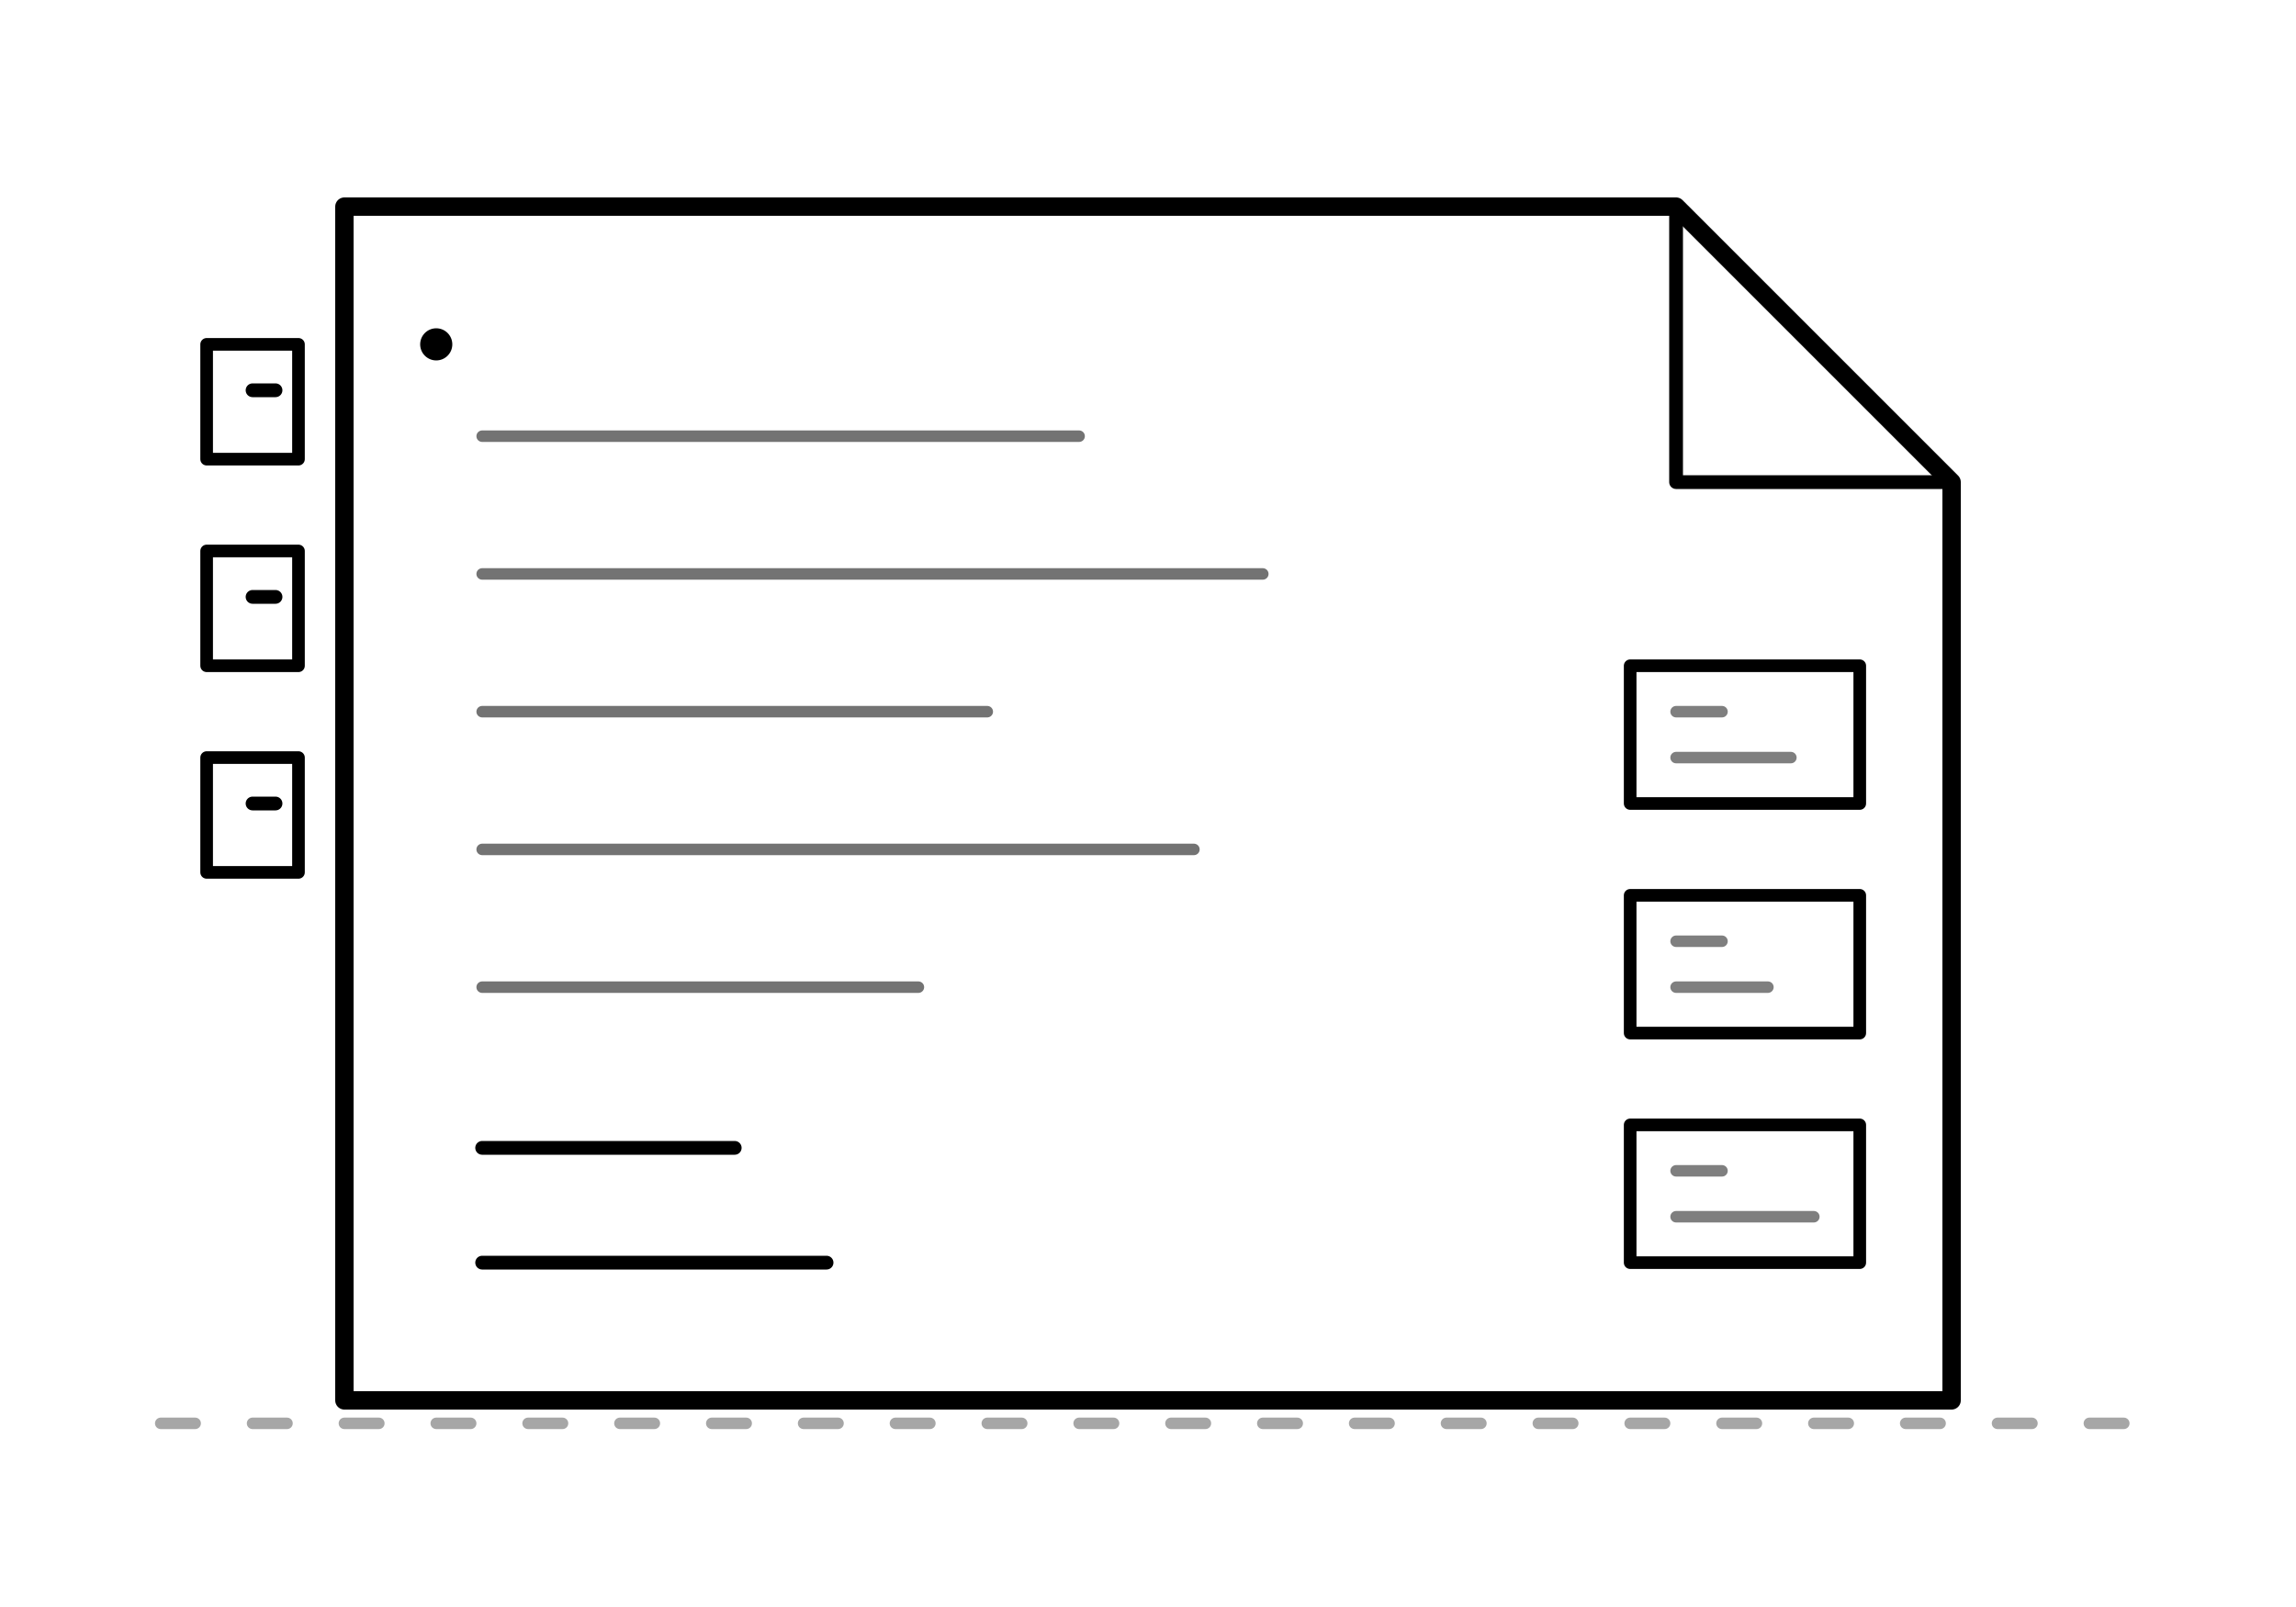
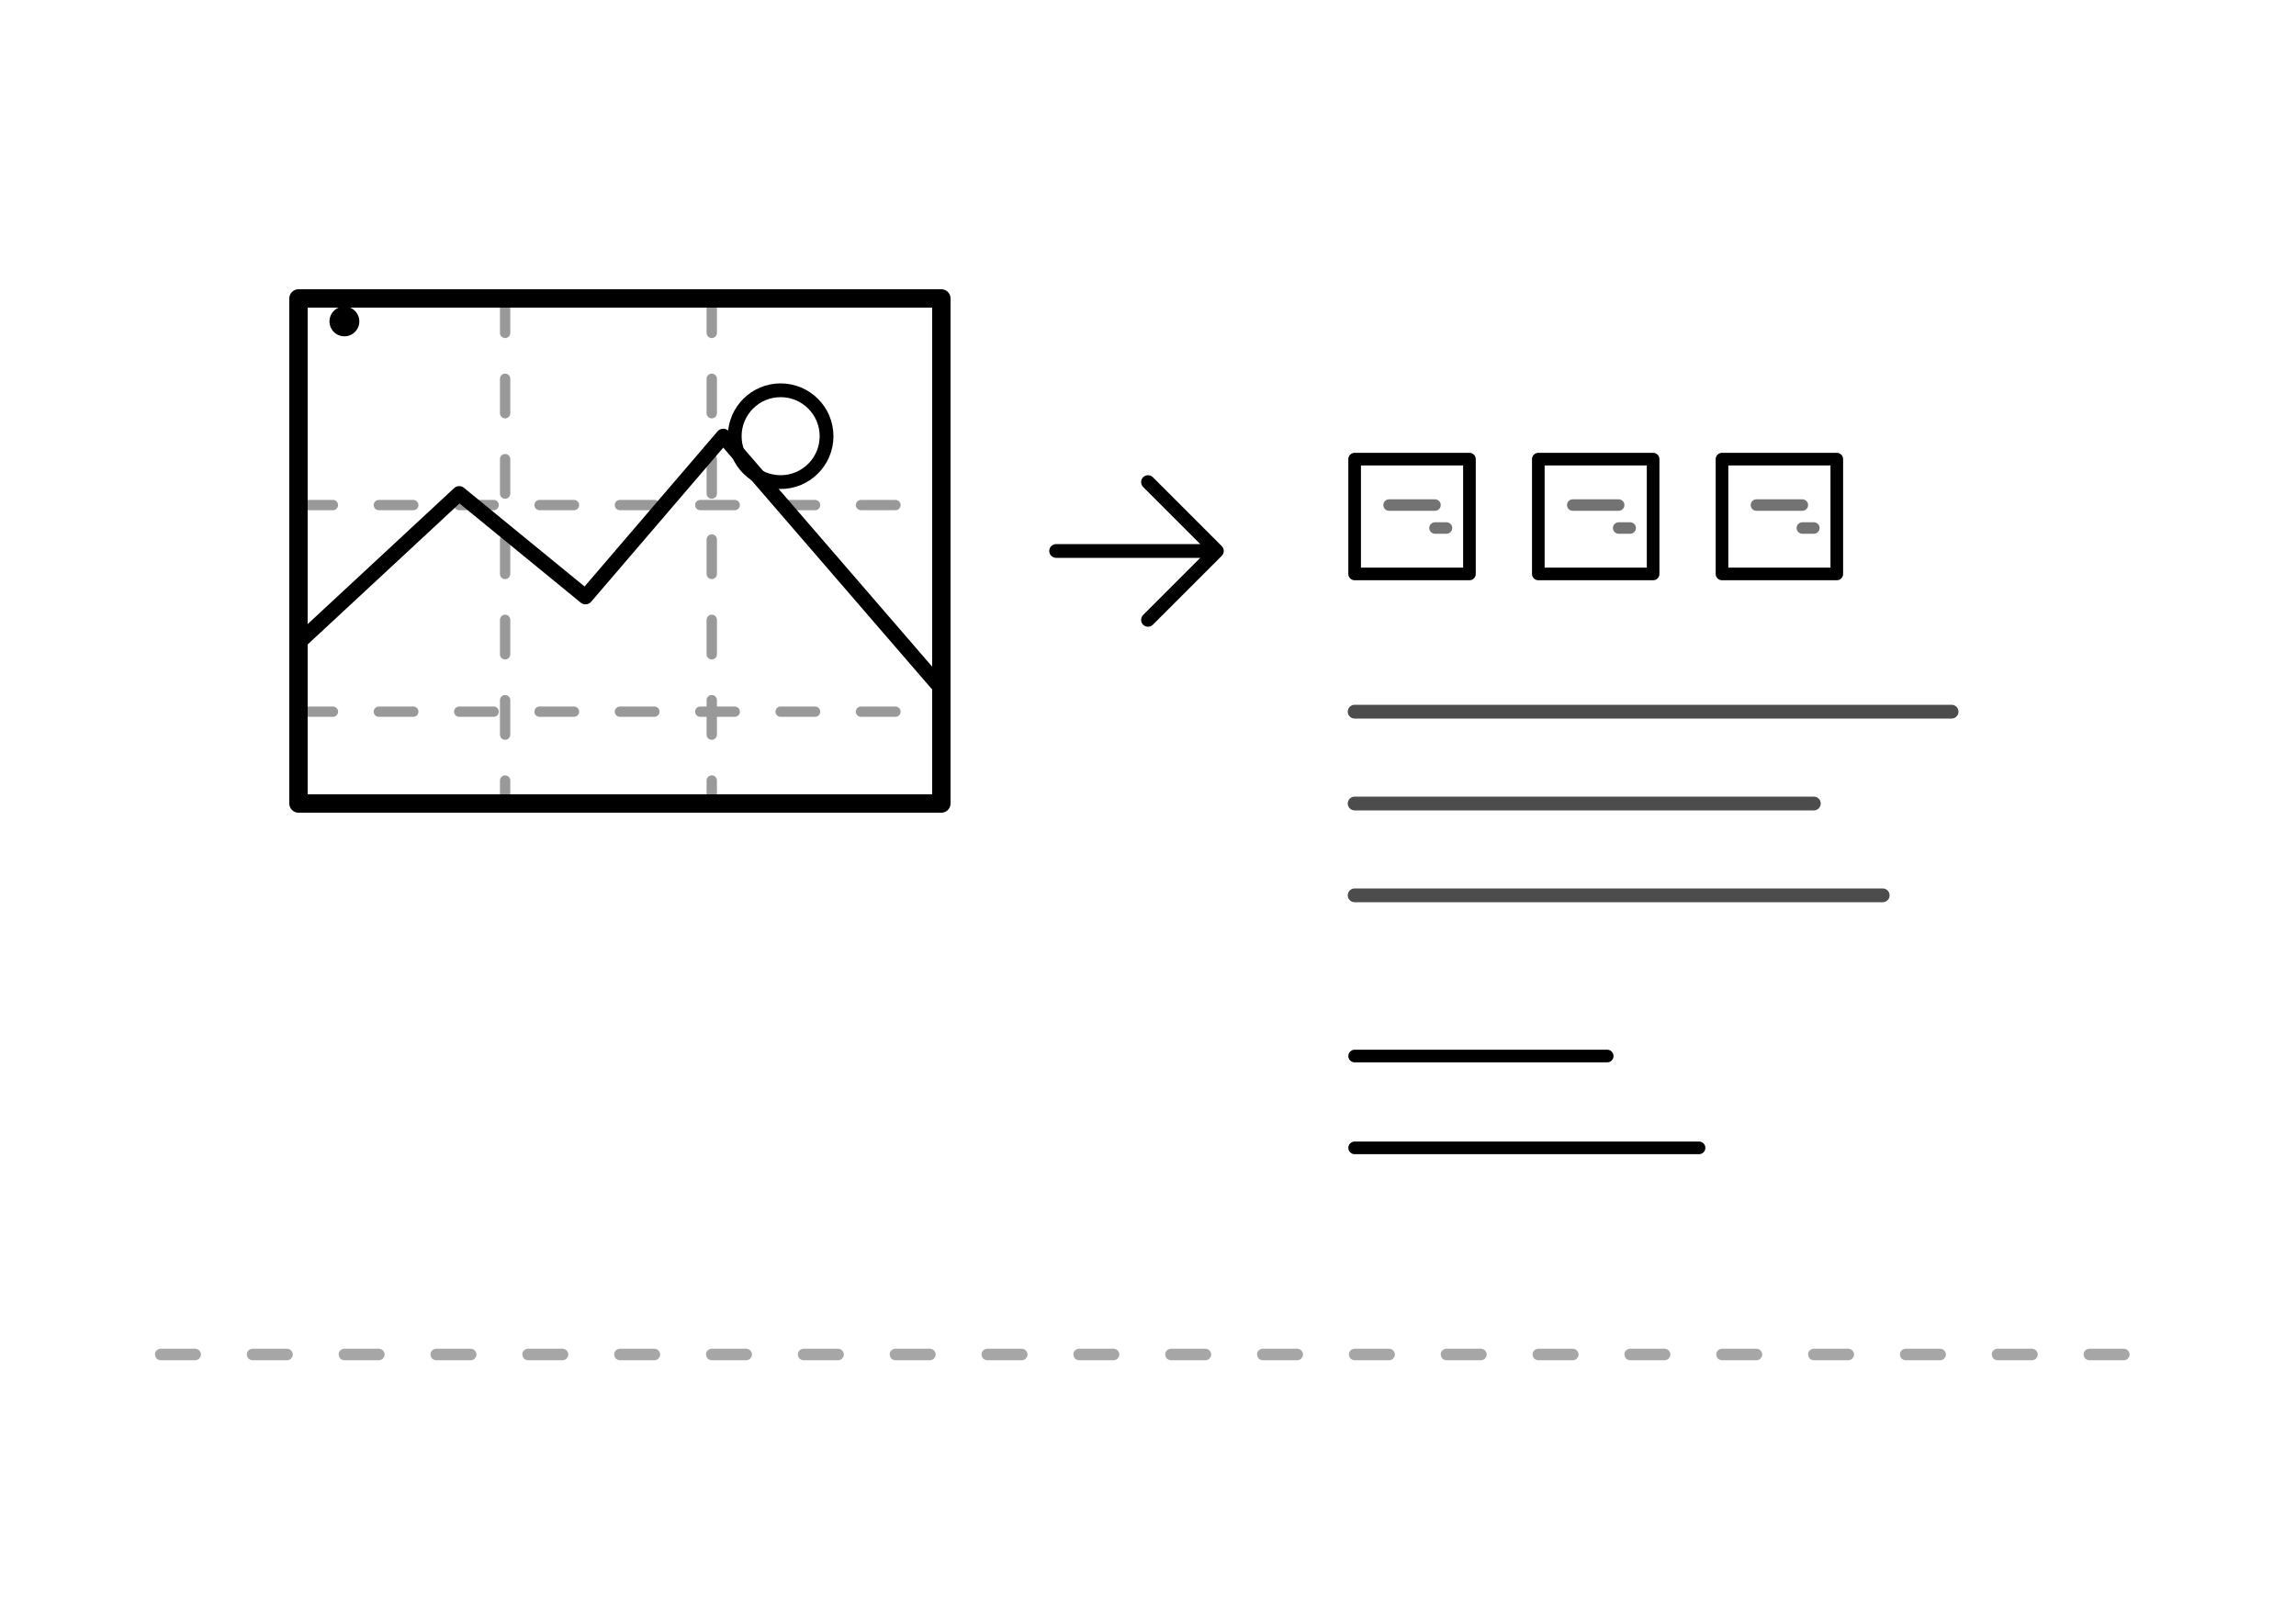
<svg viewBox="0 0 200 140" fill="none" stroke="currentColor" stroke-width="1.6" stroke-linecap="round" stroke-linejoin="round">
-   <path d="M30 18h116l24 24v80H30z" />
-   <path d="M146 18v24h24" stroke-width="1.2" />
-   <path d="M42 38h52M42 50h68M42 62h44M42 74h62M42 86h38" stroke-width="1" opacity=".55" />
-   <path d="M42 100h22M42 110h30" stroke-width="1.2" />
-   <path d="M142 58h20v12h-20zM142 78h20v12h-20zM142 98h20v12h-20z" stroke-width="1.1" />
-   <path d="M146 62h4M146 66h10M146 82h4M146 86h8M146 102h4M146 106h12" stroke-width="1" opacity=".5" />
-   <path d="M18 30h8v10h-8zM18 48h8v10h-8zM18 66h8v10h-8z" stroke-width="1.1" />
-   <path d="M22 34h2M22 52h2M22 70h2" stroke-width="1.2" />
-   <path d="M14 124h172" stroke-width="1" stroke-dasharray="3 5" opacity=".35" />
-   <circle cx="38" cy="30" r="1.4" fill="currentColor" stroke="none" />
+   <path d="M26 26h56v44H26z" />
+   <path d="M26 56l14-13 11 9 12-14 19 22" stroke-width="1.3" />
+   <circle cx="68" cy="38" r="4" stroke-width="1.2" />
+   <path d="M26 44h56M26 62h56M44 26v44M62 26v44" stroke-width=".9" stroke-dasharray="3 4" opacity=".4" />
+   <path d="M92 48h14m-6-6 6 6-6 6" stroke-width="1.2" />
+   <path d="M118 40h10v10h-10zM134 40h10v10h-10zM150 40h10v10h-10z" stroke-width="1.1" />
+   <path d="M121 44h4M125 46h1M137 44h4M141 46h1M153 44h4M157 46h1" stroke-width="1" opacity=".55" />
+   <path d="M118 62h52M118 70h40M118 78h46" stroke-width="1.2" opacity=".7" />
+   <path d="M118 92h22M118 100h30" stroke-width="1.1" />
+   <path d="M14 118h172" stroke-width="1" stroke-dasharray="3 5" opacity=".35" />
+   <circle cx="30" cy="28" r="1.3" fill="currentColor" stroke="none" />
</svg>
